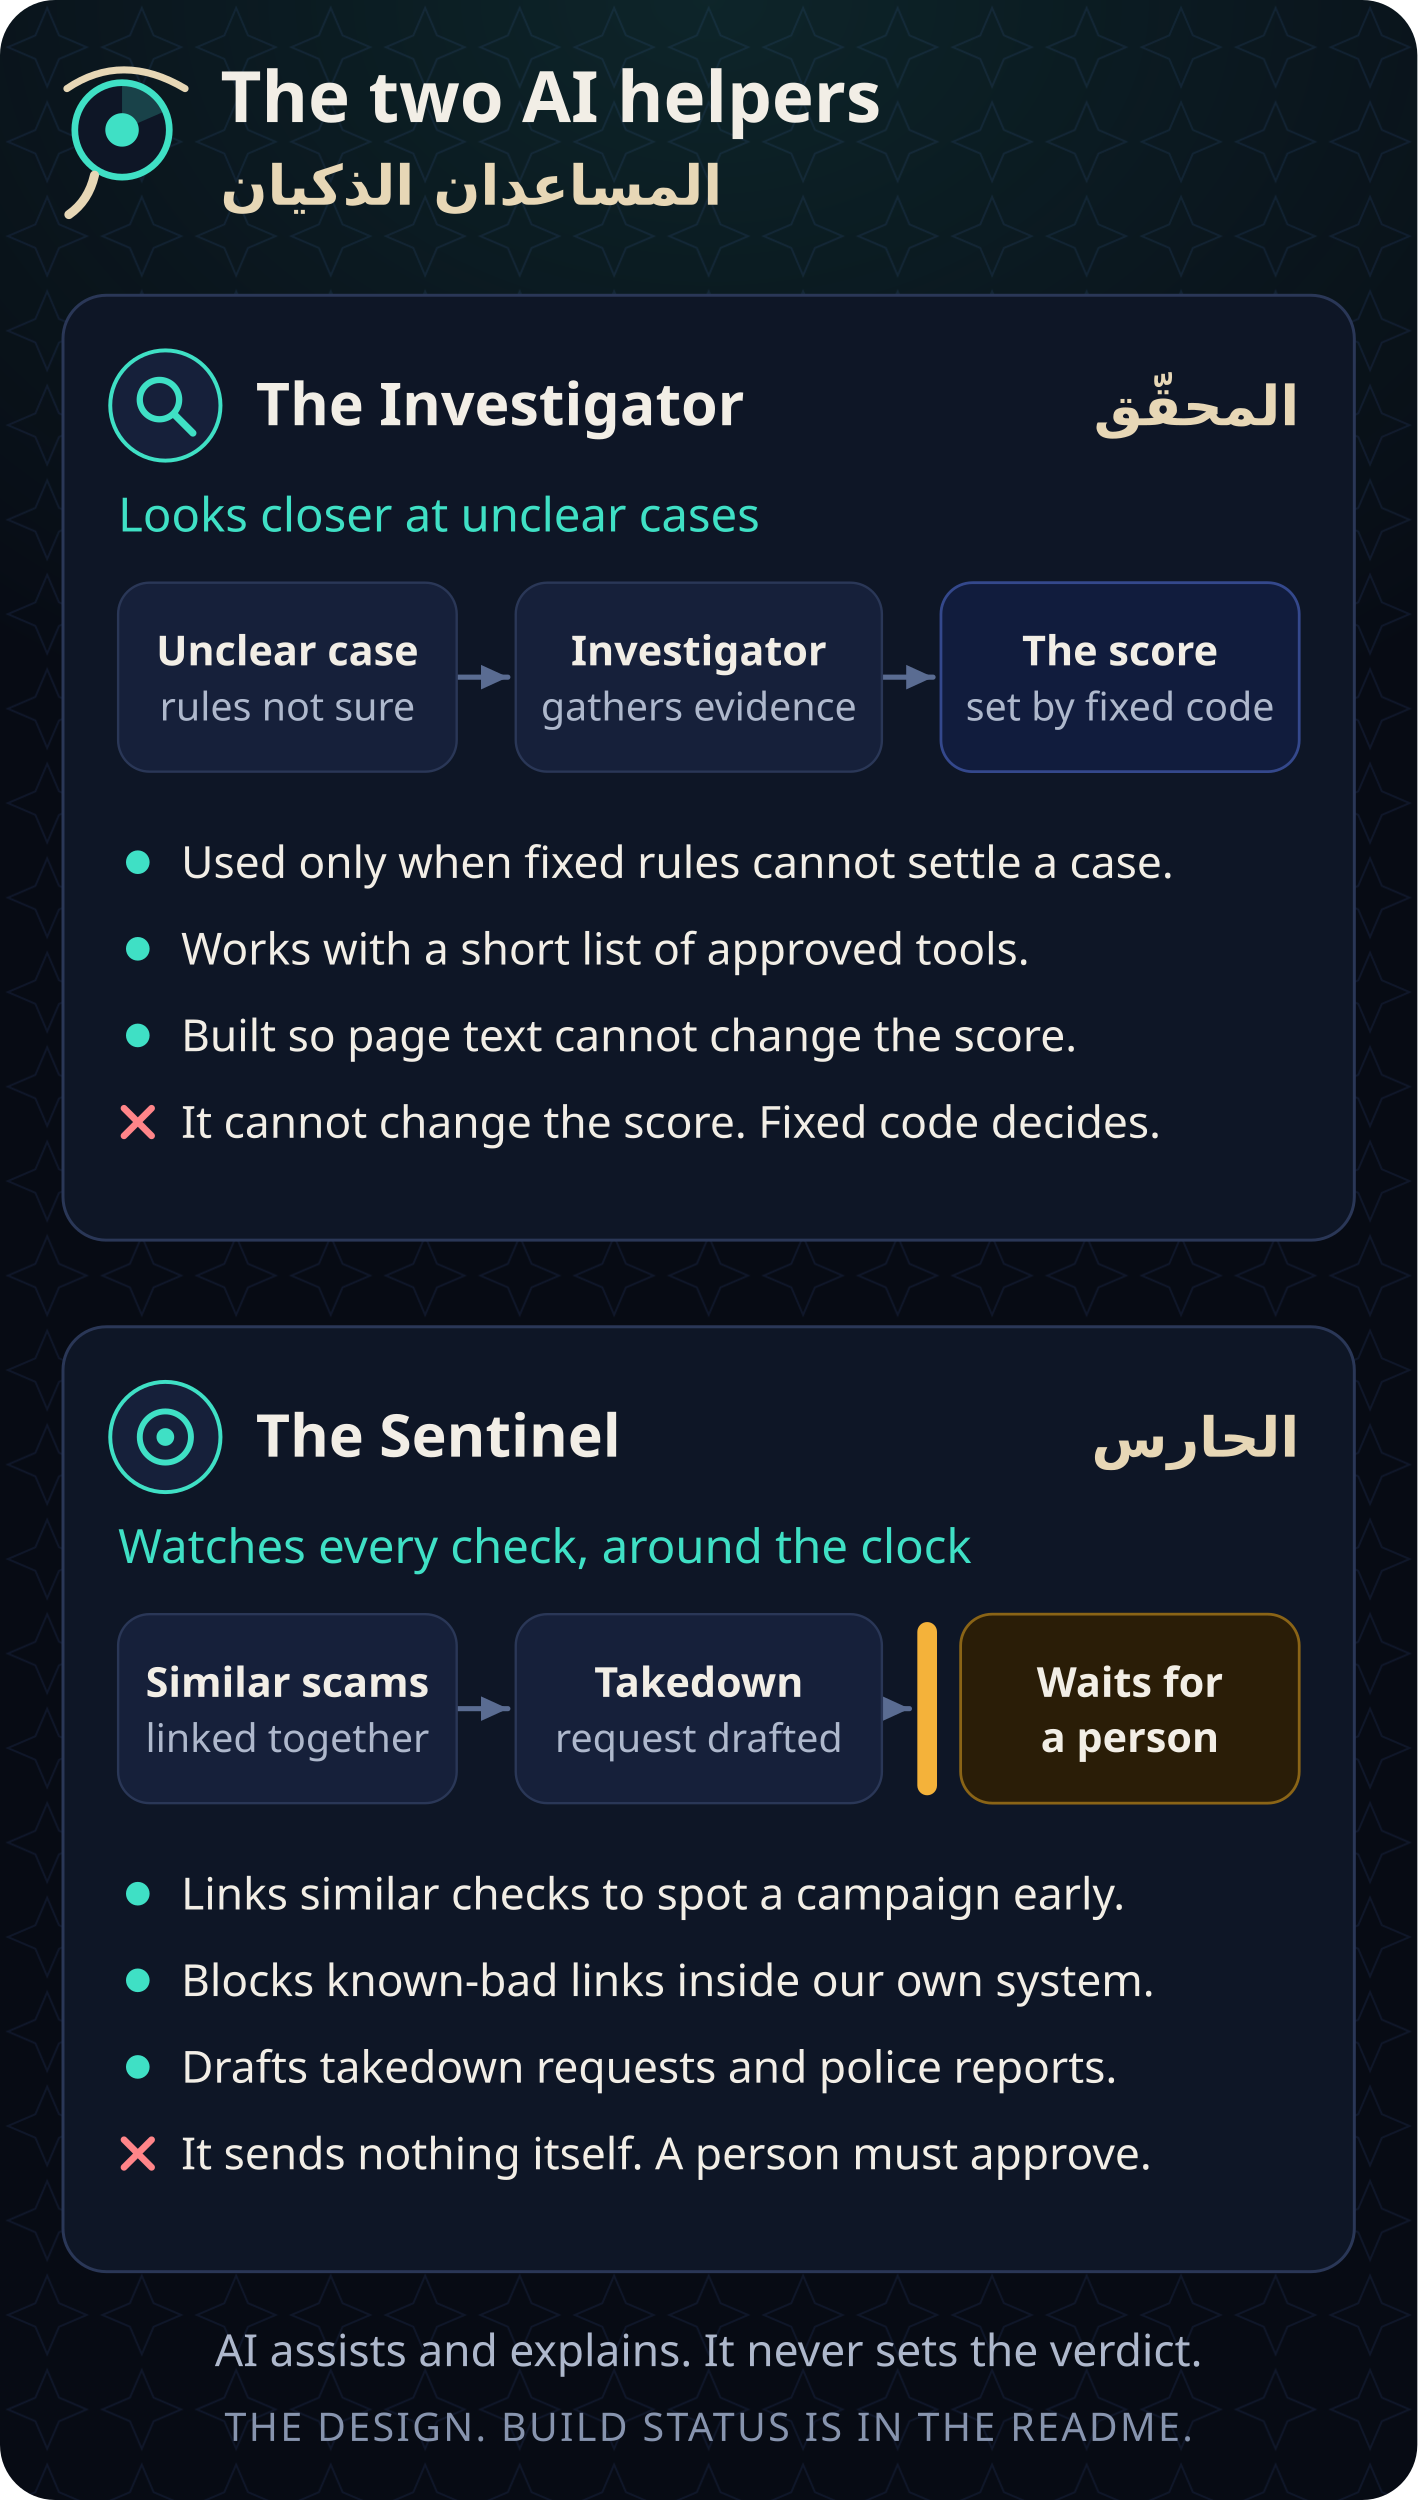
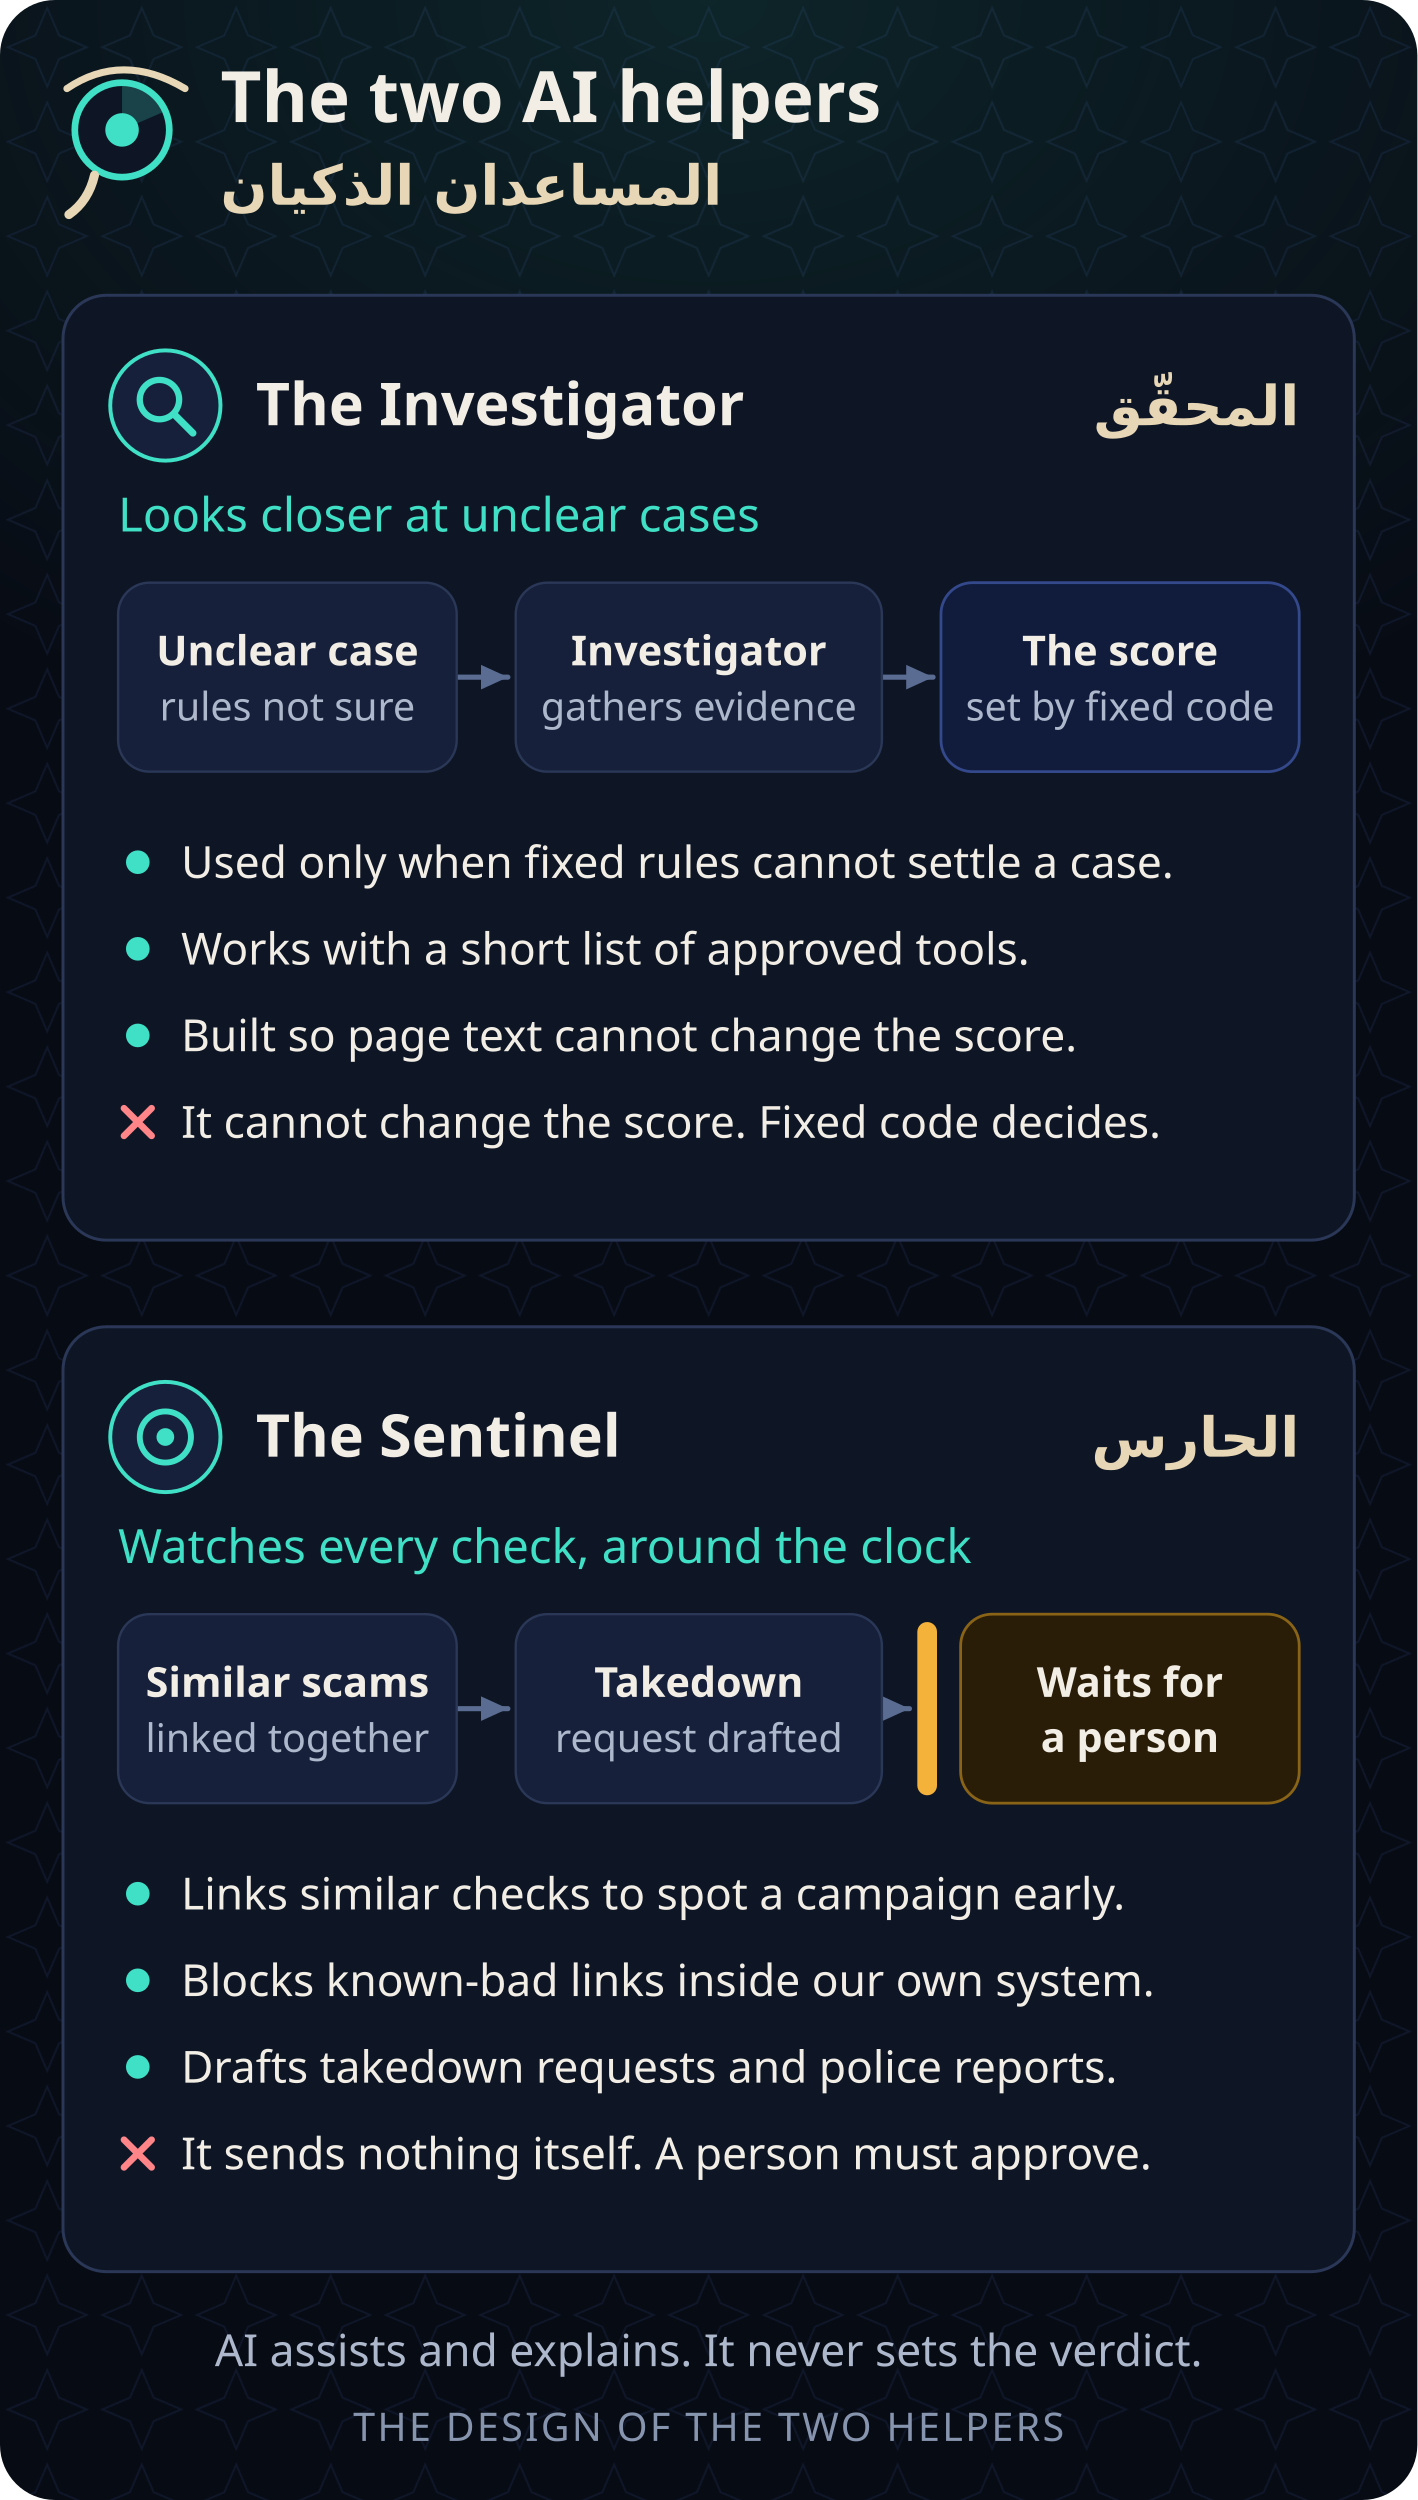
<svg xmlns="http://www.w3.org/2000/svg" viewBox="0 0 720 1270" width="720" height="1270" role="img" aria-labelledby="t d">
  <style>
text{font-family:-apple-system,BlinkMacSystemFont,"Segoe UI","Noto Sans",Helvetica,Arial,sans-serif;fill:#f2eee6}
.h1{font-size:36px;font-weight:700}
.t{font-size:30px;font-weight:600}
.a{font-size:28px;font-weight:600;fill:#e7d7b6}
.s{font-size:24px;fill:#3fe0c5}
.b{font-size:22.500px;fill:#aeb8cc}
.k{font-size:21px;font-weight:600}
.k2{font-size:20px;fill:#aeb8cc}
.tag{font-size:20px;fill:#8794ae;letter-spacing:.06em}
.card{fill:#0e1626;stroke:#2a3757;stroke-width:1.5}
.in{fill:#16203a;stroke:#2a3757;stroke-width:1.2}
.w{fill:none;stroke:#5a6c92;stroke-width:2.6;stroke-linecap:round;stroke-linejoin:round}
.glow{fill:#3fe0c5;fill-opacity:.08;stroke:#3fe0c5;stroke-width:2.5;opacity:0}
.glow.am{fill:#ffc55c;fill-opacity:.1;stroke:#ffc55c}
.on{animation:lit 12s linear infinite}
.wait{animation:wait 12s linear infinite}
.pt{fill:#5a6c92}
.ping{transform-box:fill-box;transform-origin:center;animation:ping 12s ease-out infinite;opacity:0}
.sweep{transform-origin:62px 66px;animation:spin 9s linear infinite}
.look{transform-box:fill-box;transform-origin:center;animation:look 4s ease-in-out infinite}
@keyframes spin{to{transform:rotate(360deg)}}
@keyframes lit{0%,20%,100%{opacity:0}2%,16%{opacity:1}}
@keyframes wait{0%,30%,100%{opacity:0}2%,8%,14%,20%,26%{opacity:1}5%,11%,17%,23%{opacity:.3}}
@keyframes ping{0%,100%{opacity:0;transform:scale(.5)}1%{opacity:.9;transform:scale(.5)}9%{opacity:0;transform:scale(2.8)}}
@keyframes look{0%,100%{transform:translate(0,0)}50%{transform:translate(5px,-4px)}}
@media (prefers-reduced-motion:reduce){*{animation:none!important}.ping{display:none}}
</style>
  <defs>
    <pattern id="lat" width="48" height="48" patternUnits="userSpaceOnUse">
      <path d="M24 4l6 14 14 6-14 6-6 14-6-14-14-6 14-6z" fill="none" stroke="#16203a" stroke-width="1" />
    </pattern>
    <radialGradient id="halo" cx="50%" cy="0%" r="80%">
      <stop offset="0" stop-color="#3fe0c5" stop-opacity=".12" />
      <stop offset="1" stop-color="#3fe0c5" stop-opacity="0" />
    </radialGradient>
    <marker id="a" viewBox="0 0 8 8" refX="7" refY="4" markerWidth="6" markerHeight="6" orient="auto-start-reverse">
      <path d="M0 .8L7 4 0 7.2z" fill="#5a6c92" />
    </marker>
  </defs>
  <rect width="720" height="1270" rx="28" fill="#070b14" />
  <rect width="720" height="1270" rx="28" fill="url(#lat)" opacity=".55" />
  <rect width="720" height="520" rx="28" fill="url(#halo)" />
  <g>
    <circle cx="62" cy="66" r="24" fill="#0e1626" stroke="#3fe0c5" stroke-width="3.400" />
    <path class="sweep" d="M62 66L62 42A24 24 0 0 1 84 56.400z" fill="#3fe0c5" opacity=".22" />
    <circle cx="62" cy="66" r="8.500" fill="#3fe0c5" />
    <path d="M34 45q28-19 60 0" fill="none" stroke="#e7d7b6" stroke-width="3.600" stroke-linecap="round" />
    <path d="M48 89q-3 13-13 20" fill="none" stroke="#e7d7b6" stroke-width="4.600" stroke-linecap="round" />
    <text x="112" y="62" class="h1">The two AI helpers</text>
    <text x="112" y="104" class="a">المساعدان الذكيان</text>
  </g>
  <g>
    <rect class="card" x="32" y="150" width="656" height="480" rx="22" />
    <circle cx="84" cy="206" r="28" fill="#16203a" stroke="#3fe0c5" stroke-width="2" />
    <g class="look">
      <circle cx="81" cy="203" r="10" fill="none" stroke="#3fe0c5" stroke-width="3.200" />
      <path d="M89 211l9 9" stroke="#3fe0c5" stroke-width="3.600" stroke-linecap="round" />
    </g>
    <text x="130" y="216" class="t">The Investigator</text>
    <text x="660" y="216" text-anchor="end" class="a">المحقّق</text>
    <text x="60" y="270" class="s">Looks closer at unclear cases</text>
    <g class="w" marker-end="url(#a)">
      <path d="M232 344H258" />
      <path d="M448 344H474" />
    </g>
    <rect class="in" x="60" y="296" width="172" height="96" rx="16" />
    <rect class="glow on" x="60" y="296" width="172" height="96" rx="16" />
    <rect class="in" x="262" y="296" width="186" height="96" rx="16" />
    <rect class="glow on" style="animation-delay:2.500s" x="262" y="296" width="186" height="96" rx="16" />
    <rect x="478" y="296" width="182" height="96" rx="16" fill="#111c3d" stroke="#34488c" stroke-width="1.4" />
    <rect class="glow on" style="animation-delay:5s" x="478" y="296" width="182" height="96" rx="16" />
    <g text-anchor="middle">
      <text x="146" y="338" class="k">Unclear case</text>
      <text x="146" y="366" class="k2">rules not sure</text>
      <text x="355" y="338" class="k">Investigator</text>
      <text x="355" y="366" class="k2">gathers evidence</text>
      <text x="569" y="338" class="k">The score</text>
      <text x="569" y="366" class="k2">set by fixed code</text>
    </g>
    <g class="b">
      <circle cx="70" cy="438" r="6" fill="#3fe0c5" />
      <text x="92" y="446">Used only when fixed rules cannot settle a case.</text>
      <circle cx="70" cy="482" r="6" fill="#3fe0c5" />
      <text x="92" y="490">Works with a short list of approved tools.</text>
      <circle cx="70" cy="526" r="6" fill="#3fe0c5" />
      <text x="92" y="534">Built so page text cannot change the score.</text>
      <path d="M63 563l14 14M77 563l-14 14" stroke="#ff8589" stroke-width="3.400" stroke-linecap="round" />
      <text x="92" y="578" fill="#f2eee6">It cannot change the score. Fixed code decides.</text>
    </g>
  </g>
  <g>
    <rect class="card" x="32" y="674" width="656" height="480" rx="22" />
    <circle cx="84" cy="730" r="28" fill="#16203a" stroke="#3fe0c5" stroke-width="2" />
    <circle cx="84" cy="730" r="13" fill="none" stroke="#3fe0c5" stroke-width="3" />
    <circle cx="84" cy="730" r="4.500" fill="#3fe0c5" />
    <circle class="ping" style="animation-delay:1s" cx="84" cy="730" r="13" fill="none" stroke="#3fe0c5" stroke-width="2" />
    <circle class="ping" style="animation-delay:7s" cx="84" cy="730" r="13" fill="none" stroke="#3fe0c5" stroke-width="2" />
    <text x="130" y="740" class="t">The Sentinel</text>
    <text x="660" y="740" text-anchor="end" class="a">الحارس</text>
    <text x="60" y="794" class="s">Watches every check, around the clock</text>
    <g class="w" marker-end="url(#a)">
      <path d="M232 868H258" />
      <path d="M448 868H462" />
    </g>
    <rect class="in" x="60" y="820" width="172" height="96" rx="16" />
    <rect class="glow on" style="animation-delay:1s" x="60" y="820" width="172" height="96" rx="16" />
    <rect class="in" x="262" y="820" width="186" height="96" rx="16" />
    <rect class="glow on" style="animation-delay:3.500s" x="262" y="820" width="186" height="96" rx="16" />
    <rect x="466" y="824" width="10" height="88" rx="5" fill="#f4b23a" />
    <rect x="488" y="820" width="172" height="96" rx="16" fill="#2a1d07" stroke="#8a6416" stroke-width="1.400" />
    <rect class="glow am wait" style="animation-delay:6s" x="488" y="820" width="172" height="96" rx="16" />
    <g text-anchor="middle">
      <text x="146" y="862" class="k">Similar scams</text>
      <text x="146" y="890" class="k2">linked together</text>
      <text x="355" y="862" class="k">Takedown</text>
      <text x="355" y="890" class="k2">request drafted</text>
      <text x="574" y="862" class="k" fill="#ffc55c">Waits for</text>
      <text x="574" y="890" class="k" fill="#ffc55c">a person</text>
    </g>
    <g class="b">
      <circle cx="70" cy="962" r="6" fill="#3fe0c5" />
      <text x="92" y="970">Links similar checks to spot a campaign early.</text>
      <circle cx="70" cy="1006" r="6" fill="#3fe0c5" />
      <text x="92" y="1014">Blocks known-bad links inside our own system.</text>
      <circle cx="70" cy="1050" r="6" fill="#3fe0c5" />
      <text x="92" y="1058">Drafts takedown requests and police reports.</text>
      <path d="M63 1087l14 14M77 1087l-14 14" stroke="#ff8589" stroke-width="3.400" stroke-linecap="round" />
      <text x="92" y="1102" fill="#f2eee6">It sends nothing itself. A person must approve.</text>
    </g>
  </g>
  <text x="360" y="1202" text-anchor="middle" class="b">AI assists and explains. It never sets the verdict.</text>
-   <text x="360" y="1240" text-anchor="middle" class="tag">THE DESIGN. BUILD STATUS IS IN THE README.</text>
+   <text x="360" y="1240" text-anchor="middle" class="tag">THE DESIGN OF THE TWO HELPERS</text>
</svg>
